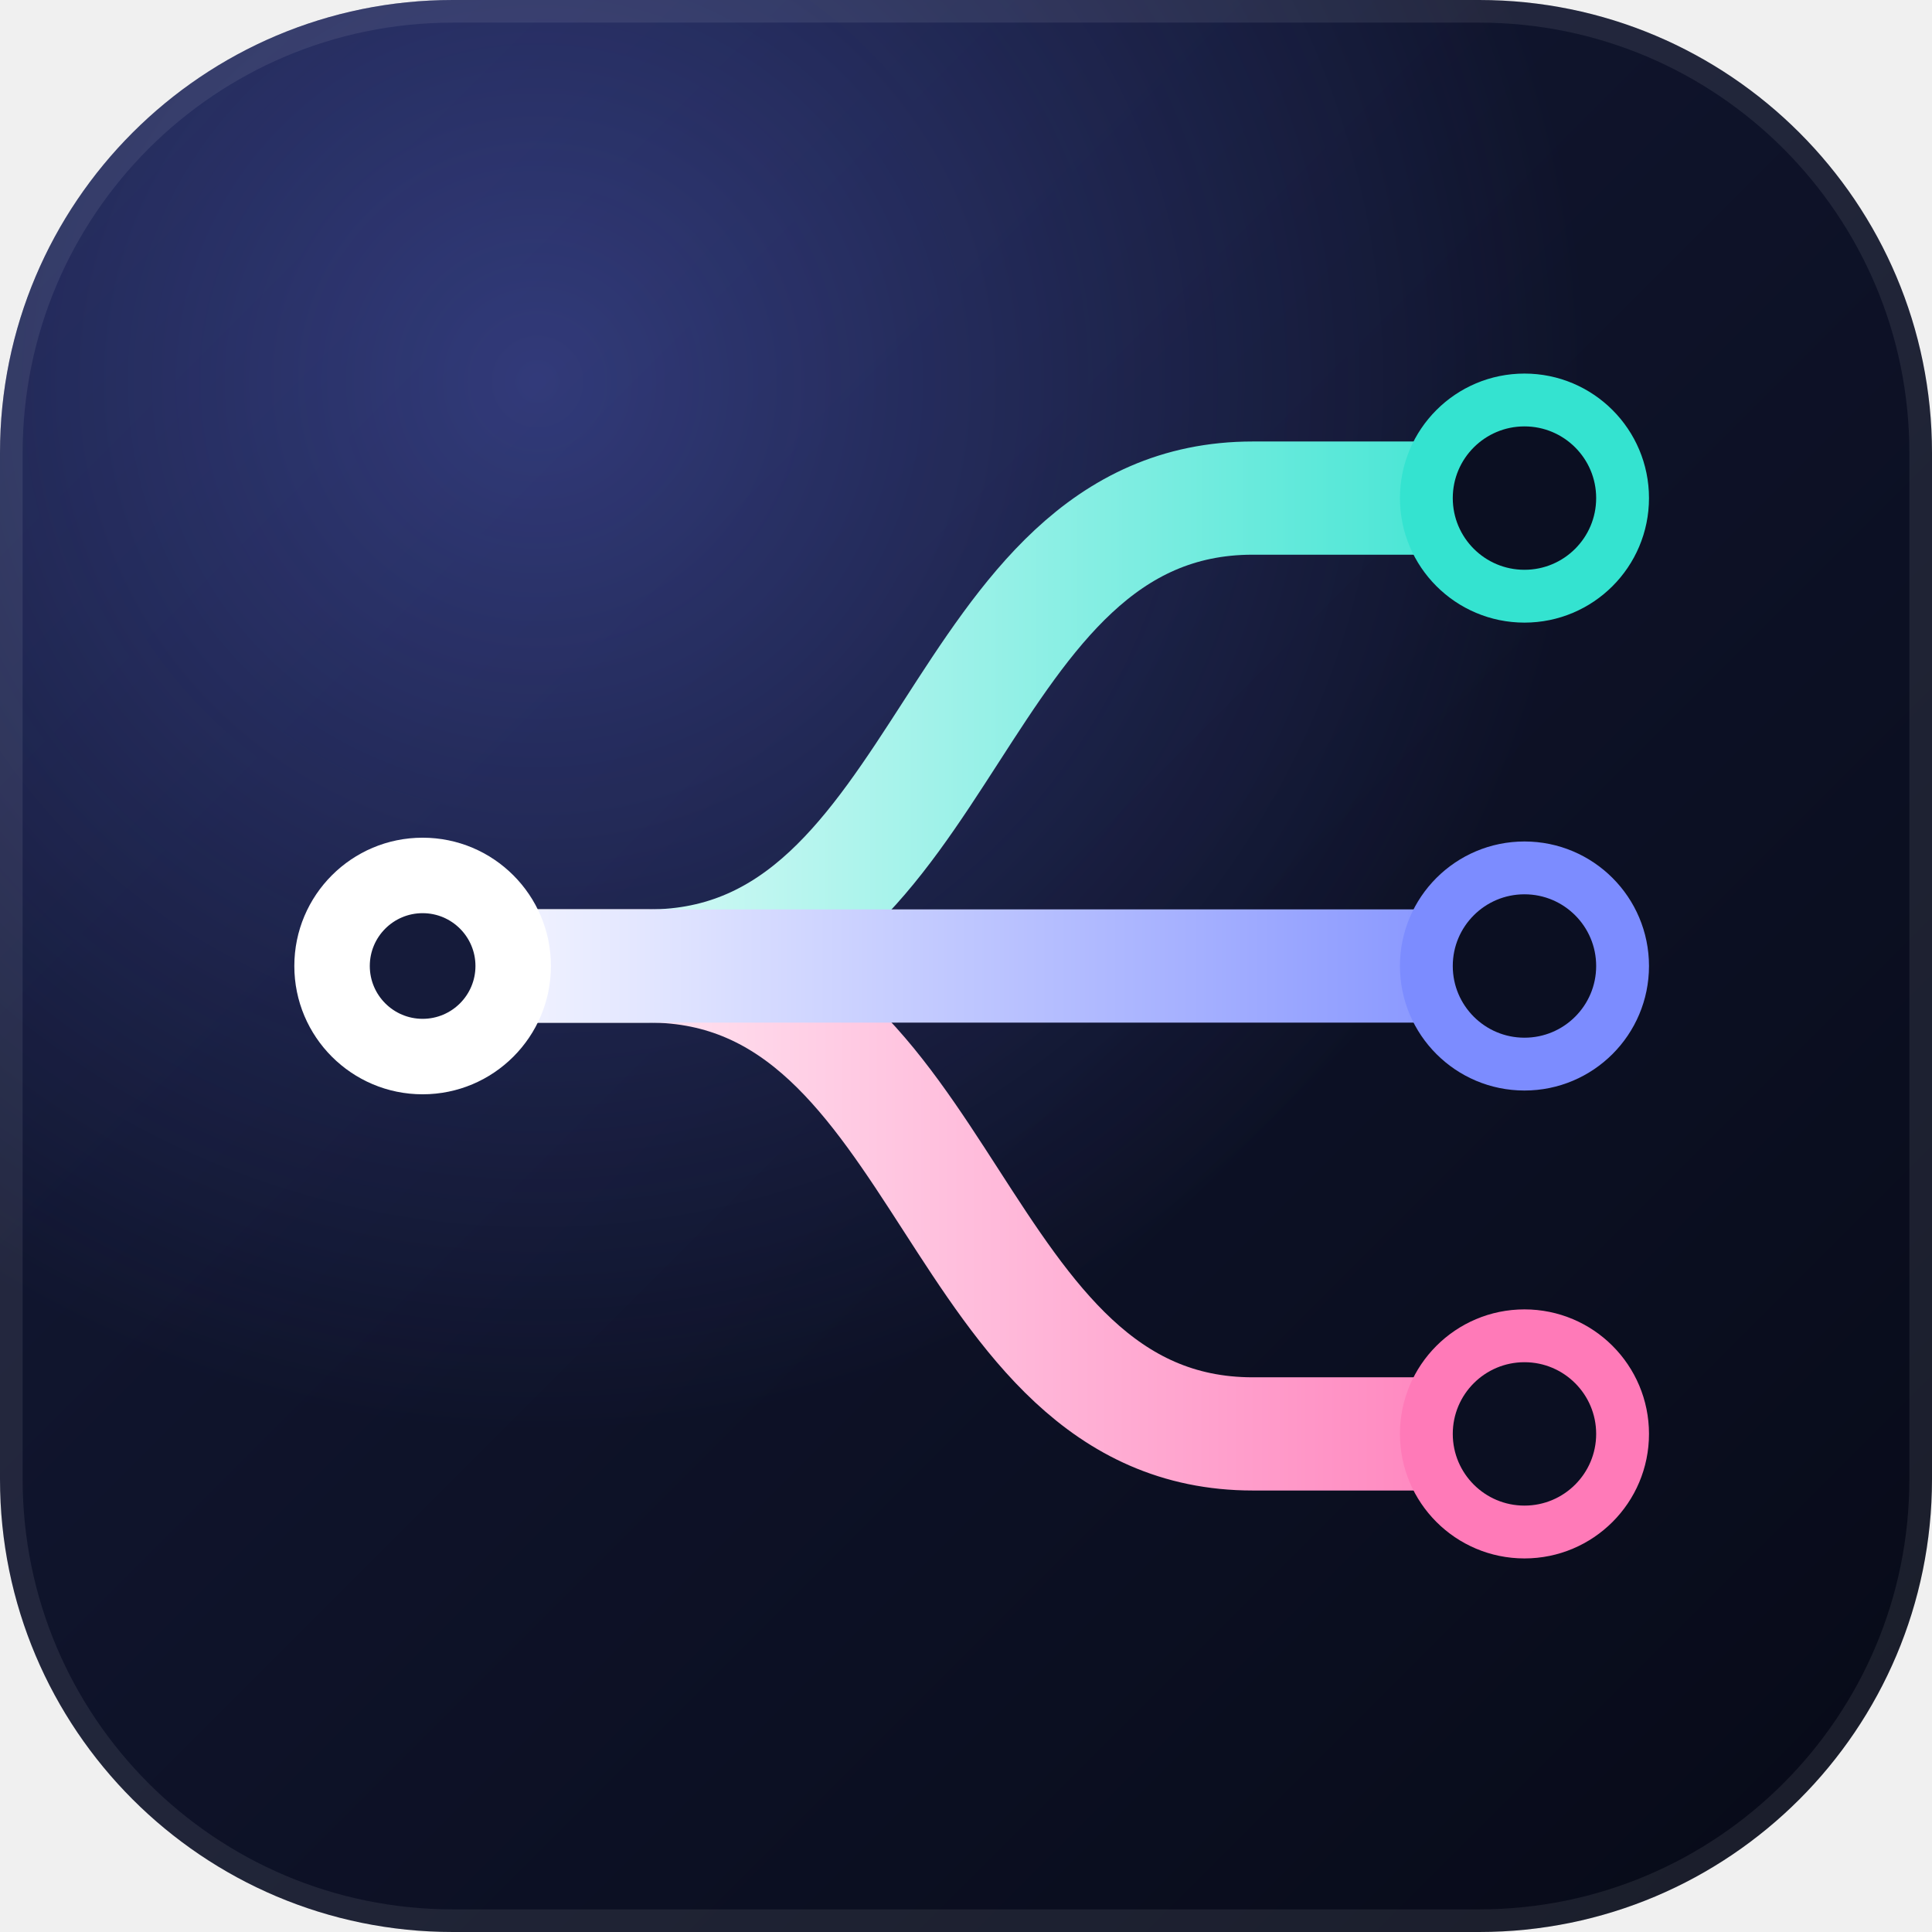
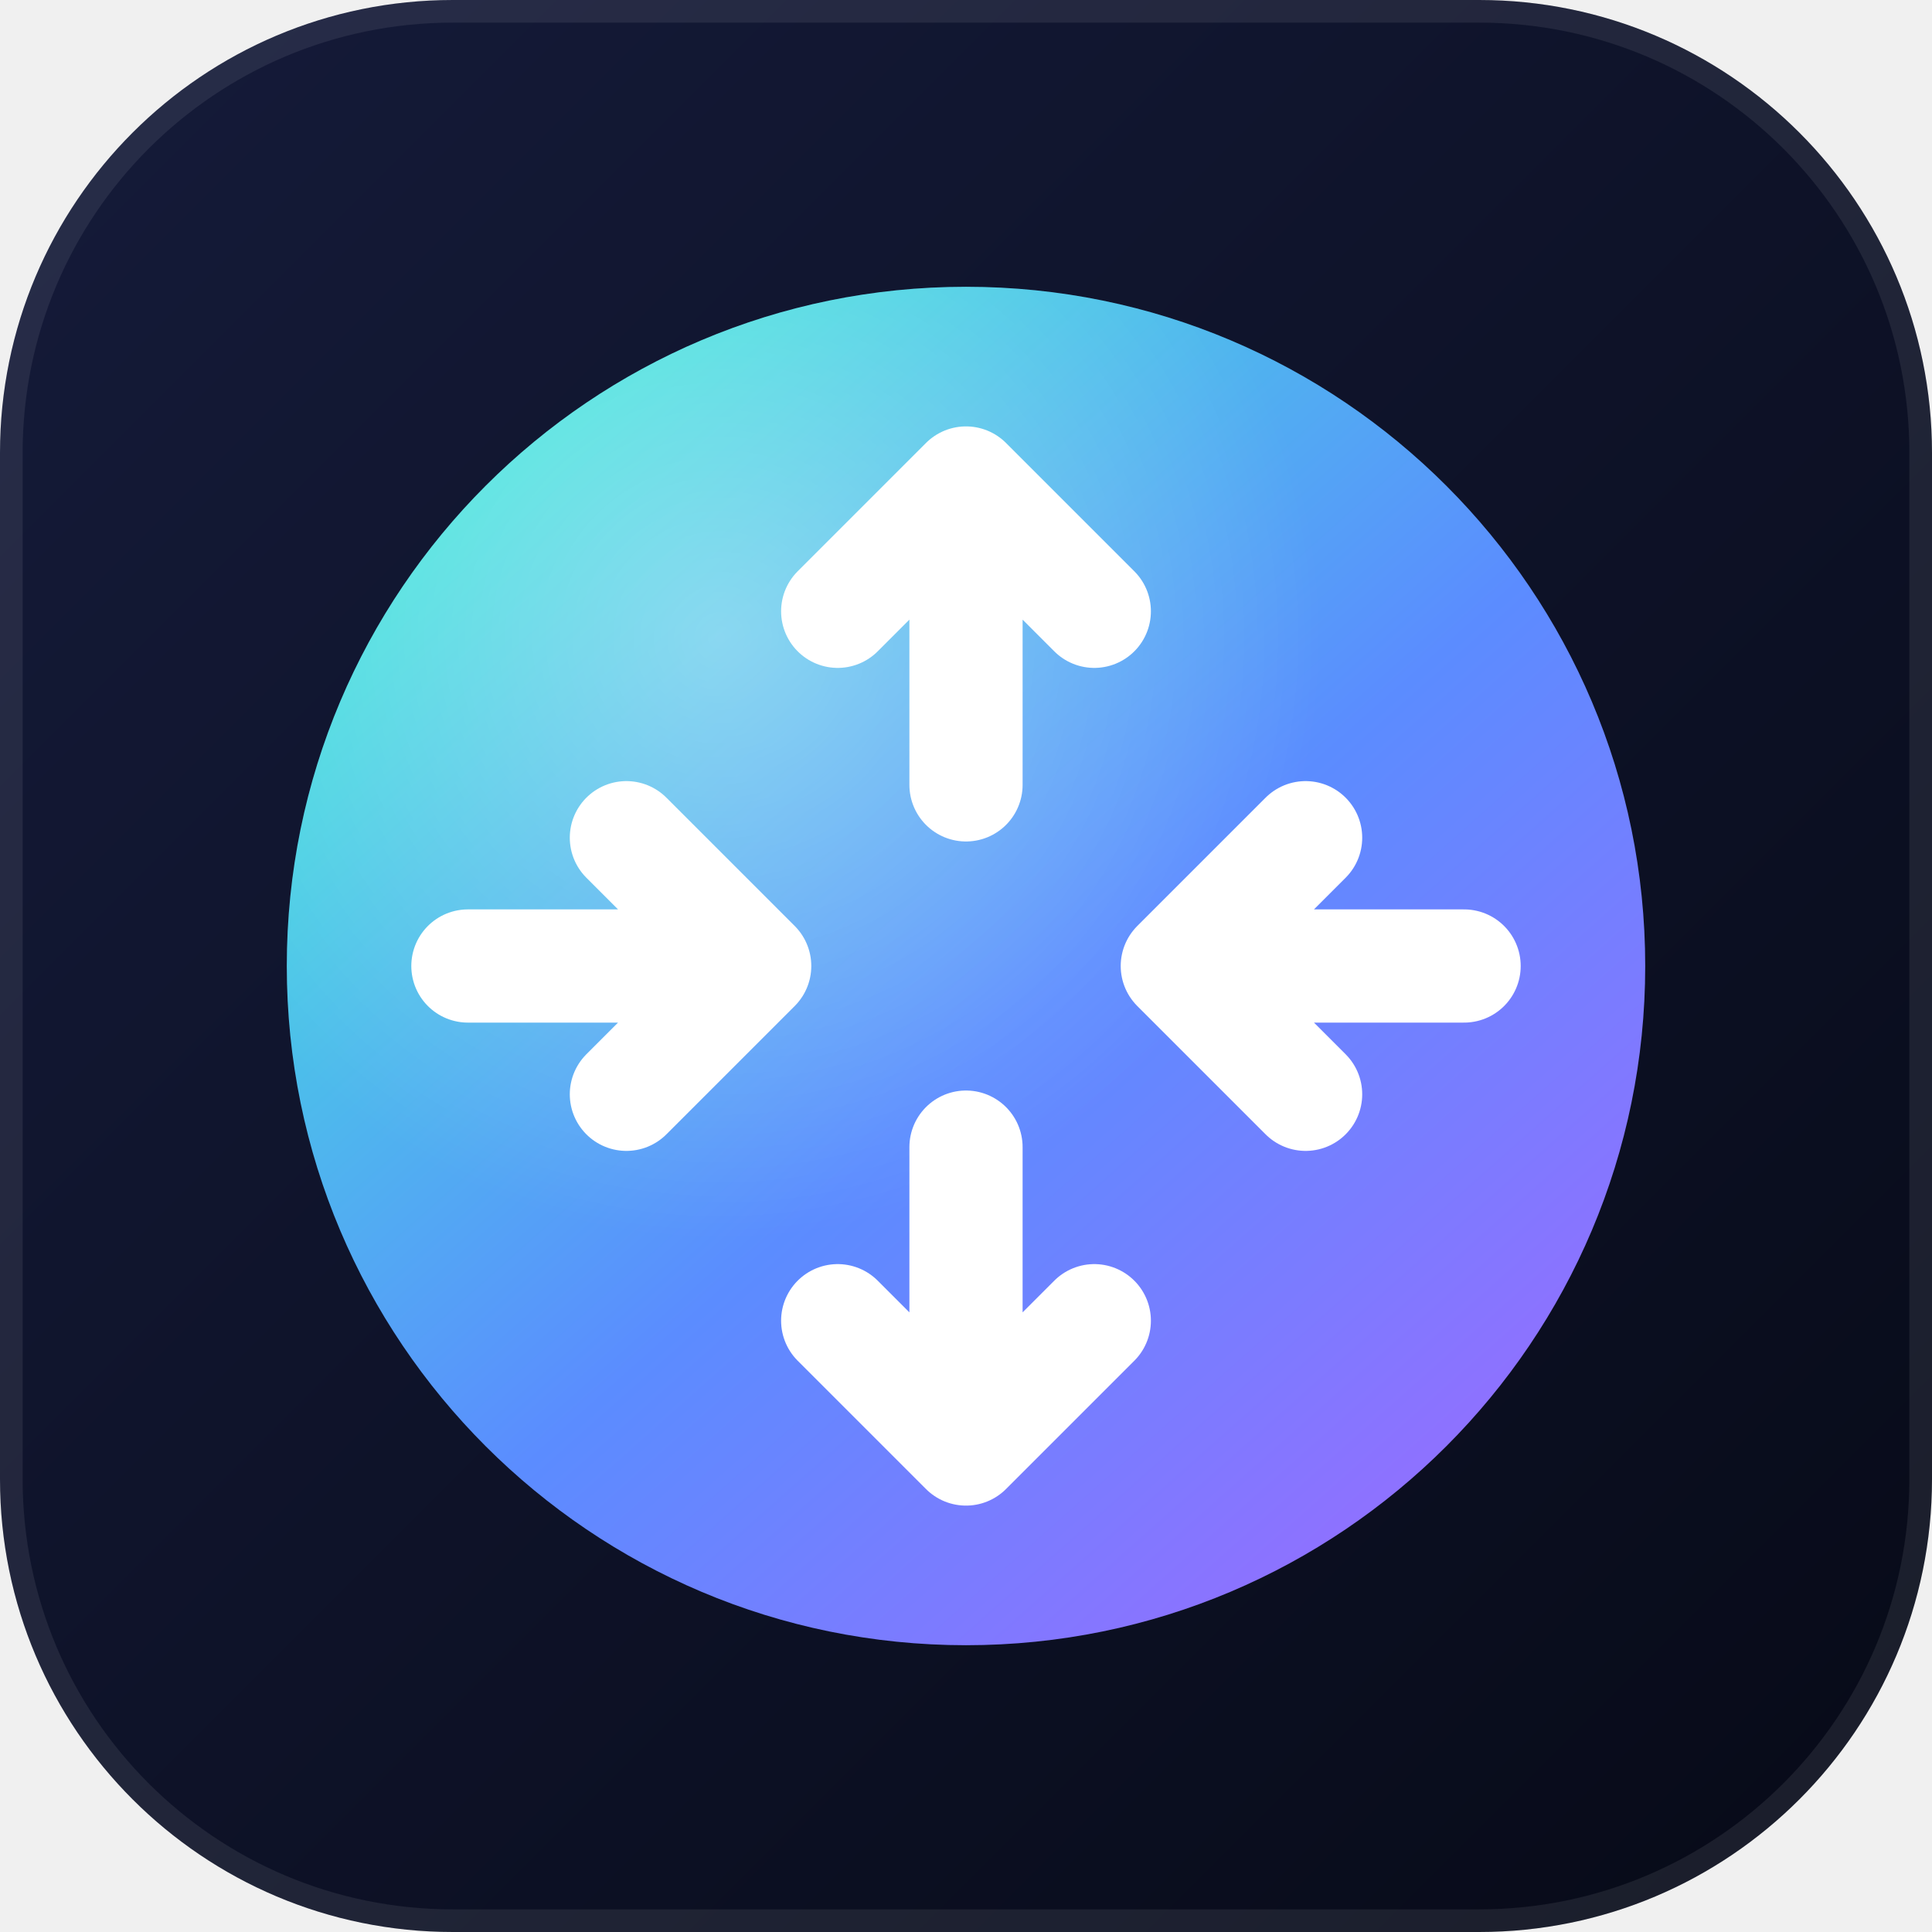
<svg xmlns="http://www.w3.org/2000/svg" viewBox="0 0 256 256" role="img" aria-label="Routal">
  <defs>
    <linearGradient id="bg" x1="0" y1="0" x2="1" y2="1">
      <stop offset="0" stop-color="#151b3a" />
      <stop offset="1" stop-color="#070a17" />
    </linearGradient>
-     <radialGradient id="glow" cx="0.28" cy="0.2" r="0.9">
-       <stop offset="0" stop-color="#6d7cff" stop-opacity="0.35" />
-       <stop offset="0.6" stop-color="#6d7cff" stop-opacity="0" />
+     <linearGradient id="disc" x1="0.1" y1="0.05" x2="0.9" y2="0.95">
+       <stop offset="0" stop-color="#3df0d6" />
+       <stop offset="0.55" stop-color="#5b8cff" />
+       <stop offset="1" stop-color="#9a6bff" />
+     </linearGradient>
+     <radialGradient id="shine" cx="0.32" cy="0.26" r="0.8">
+       <stop offset="0" stop-color="#ffffff" stop-opacity="0.35" />
+       <stop offset="0.55" stop-color="#ffffff" stop-opacity="0" />
    </radialGradient>
-     <linearGradient id="up" gradientUnits="userSpaceOnUse" x1="52" y1="0" x2="206" y2="0">
-       <stop offset="0" stop-color="#ffffff" />
-       <stop offset="1" stop-color="#34e3d0" />
-     </linearGradient>
-     <linearGradient id="mid" gradientUnits="userSpaceOnUse" x1="52" y1="0" x2="206" y2="0">
-       <stop offset="0" stop-color="#ffffff" />
-       <stop offset="1" stop-color="#7c8cff" />
-     </linearGradient>
-     <linearGradient id="down" gradientUnits="userSpaceOnUse" x1="52" y1="0" x2="206" y2="0">
-       <stop offset="0" stop-color="#ffffff" />
-       <stop offset="1" stop-color="#ff7ab8" />
-     </linearGradient>
  </defs>
  <rect width="256" height="256" rx="60" fill="url(#bg)" />
-   <rect width="256" height="256" rx="60" fill="url(#glow)" />
  <rect x="1.5" y="1.5" width="253" height="253" rx="58.5" fill="none" stroke="#ffffff" stroke-opacity="0.08" stroke-width="3" />
-   <g fill="none" stroke-width="15" stroke-linecap="round" stroke-linejoin="round">
-     <path d="M56 128h30c40 0 40-62 80-62h36" stroke="url(#up)" />
-     <path d="M56 128h30c40 0 40 62 80 62h36" stroke="url(#down)" />
-     <path d="M56 128h146" stroke="url(#mid)" />
-   </g>
-   <circle cx="56" cy="128" r="17" fill="#ffffff" />
-   <circle cx="56" cy="128" r="7" fill="#151b3a" />
-   <g stroke-width="7" fill="#0b0f22">
-     <circle cx="202" cy="66" r="13" stroke="#34e3d0" />
-     <circle cx="202" cy="128" r="13" stroke="#7c8cff" />
-     <circle cx="202" cy="190" r="13" stroke="#ff7ab8" />
+   <circle cx="128" cy="128" r="90" fill="url(#disc)" />
+   <circle cx="128" cy="128" r="90" fill="url(#shine)" />
+   <g fill="none" stroke="#ffffff" stroke-width="15" stroke-linecap="round" stroke-linejoin="round">
+     <path d="M62 128h38m-17-17 17 17-17 17" />
+     <path d="M194 128h-38m17-17-17 17 17 17" />
+     <path d="M128 104V64m-17 17 17-17 17 17" />
+     <path d="M128 152v40m-17-17 17 17 17-17" />
  </g>
</svg>
